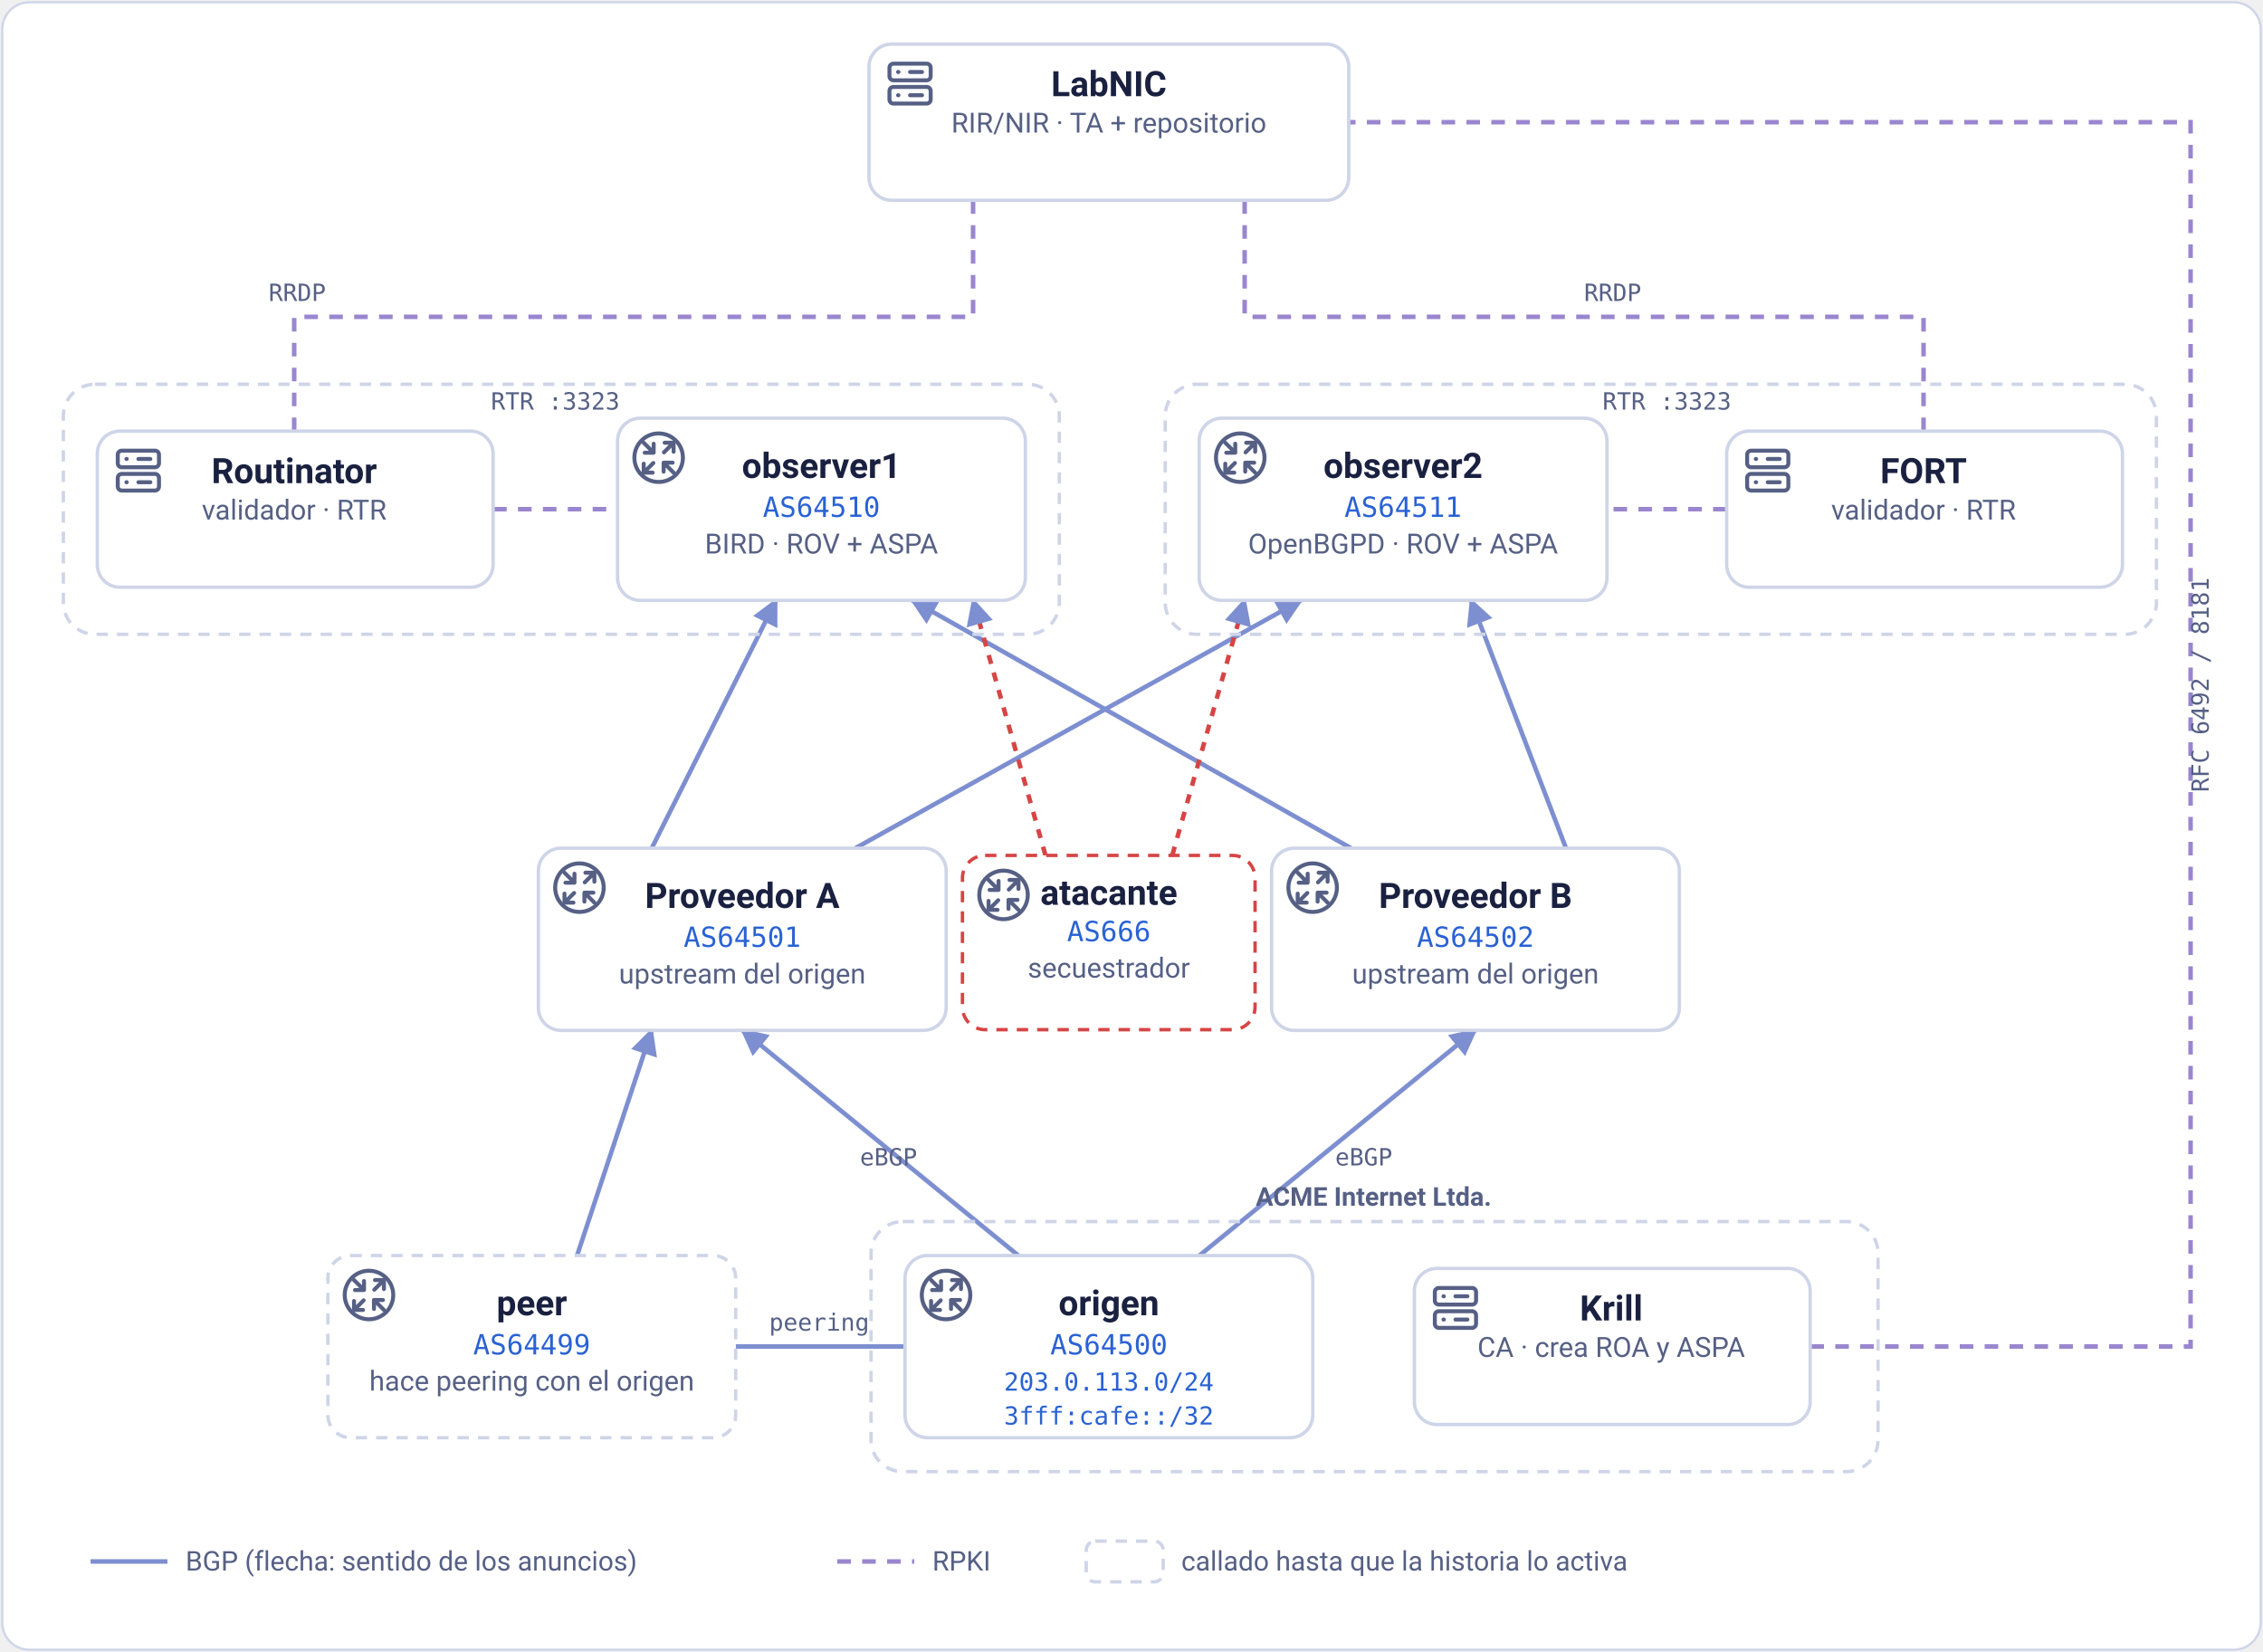
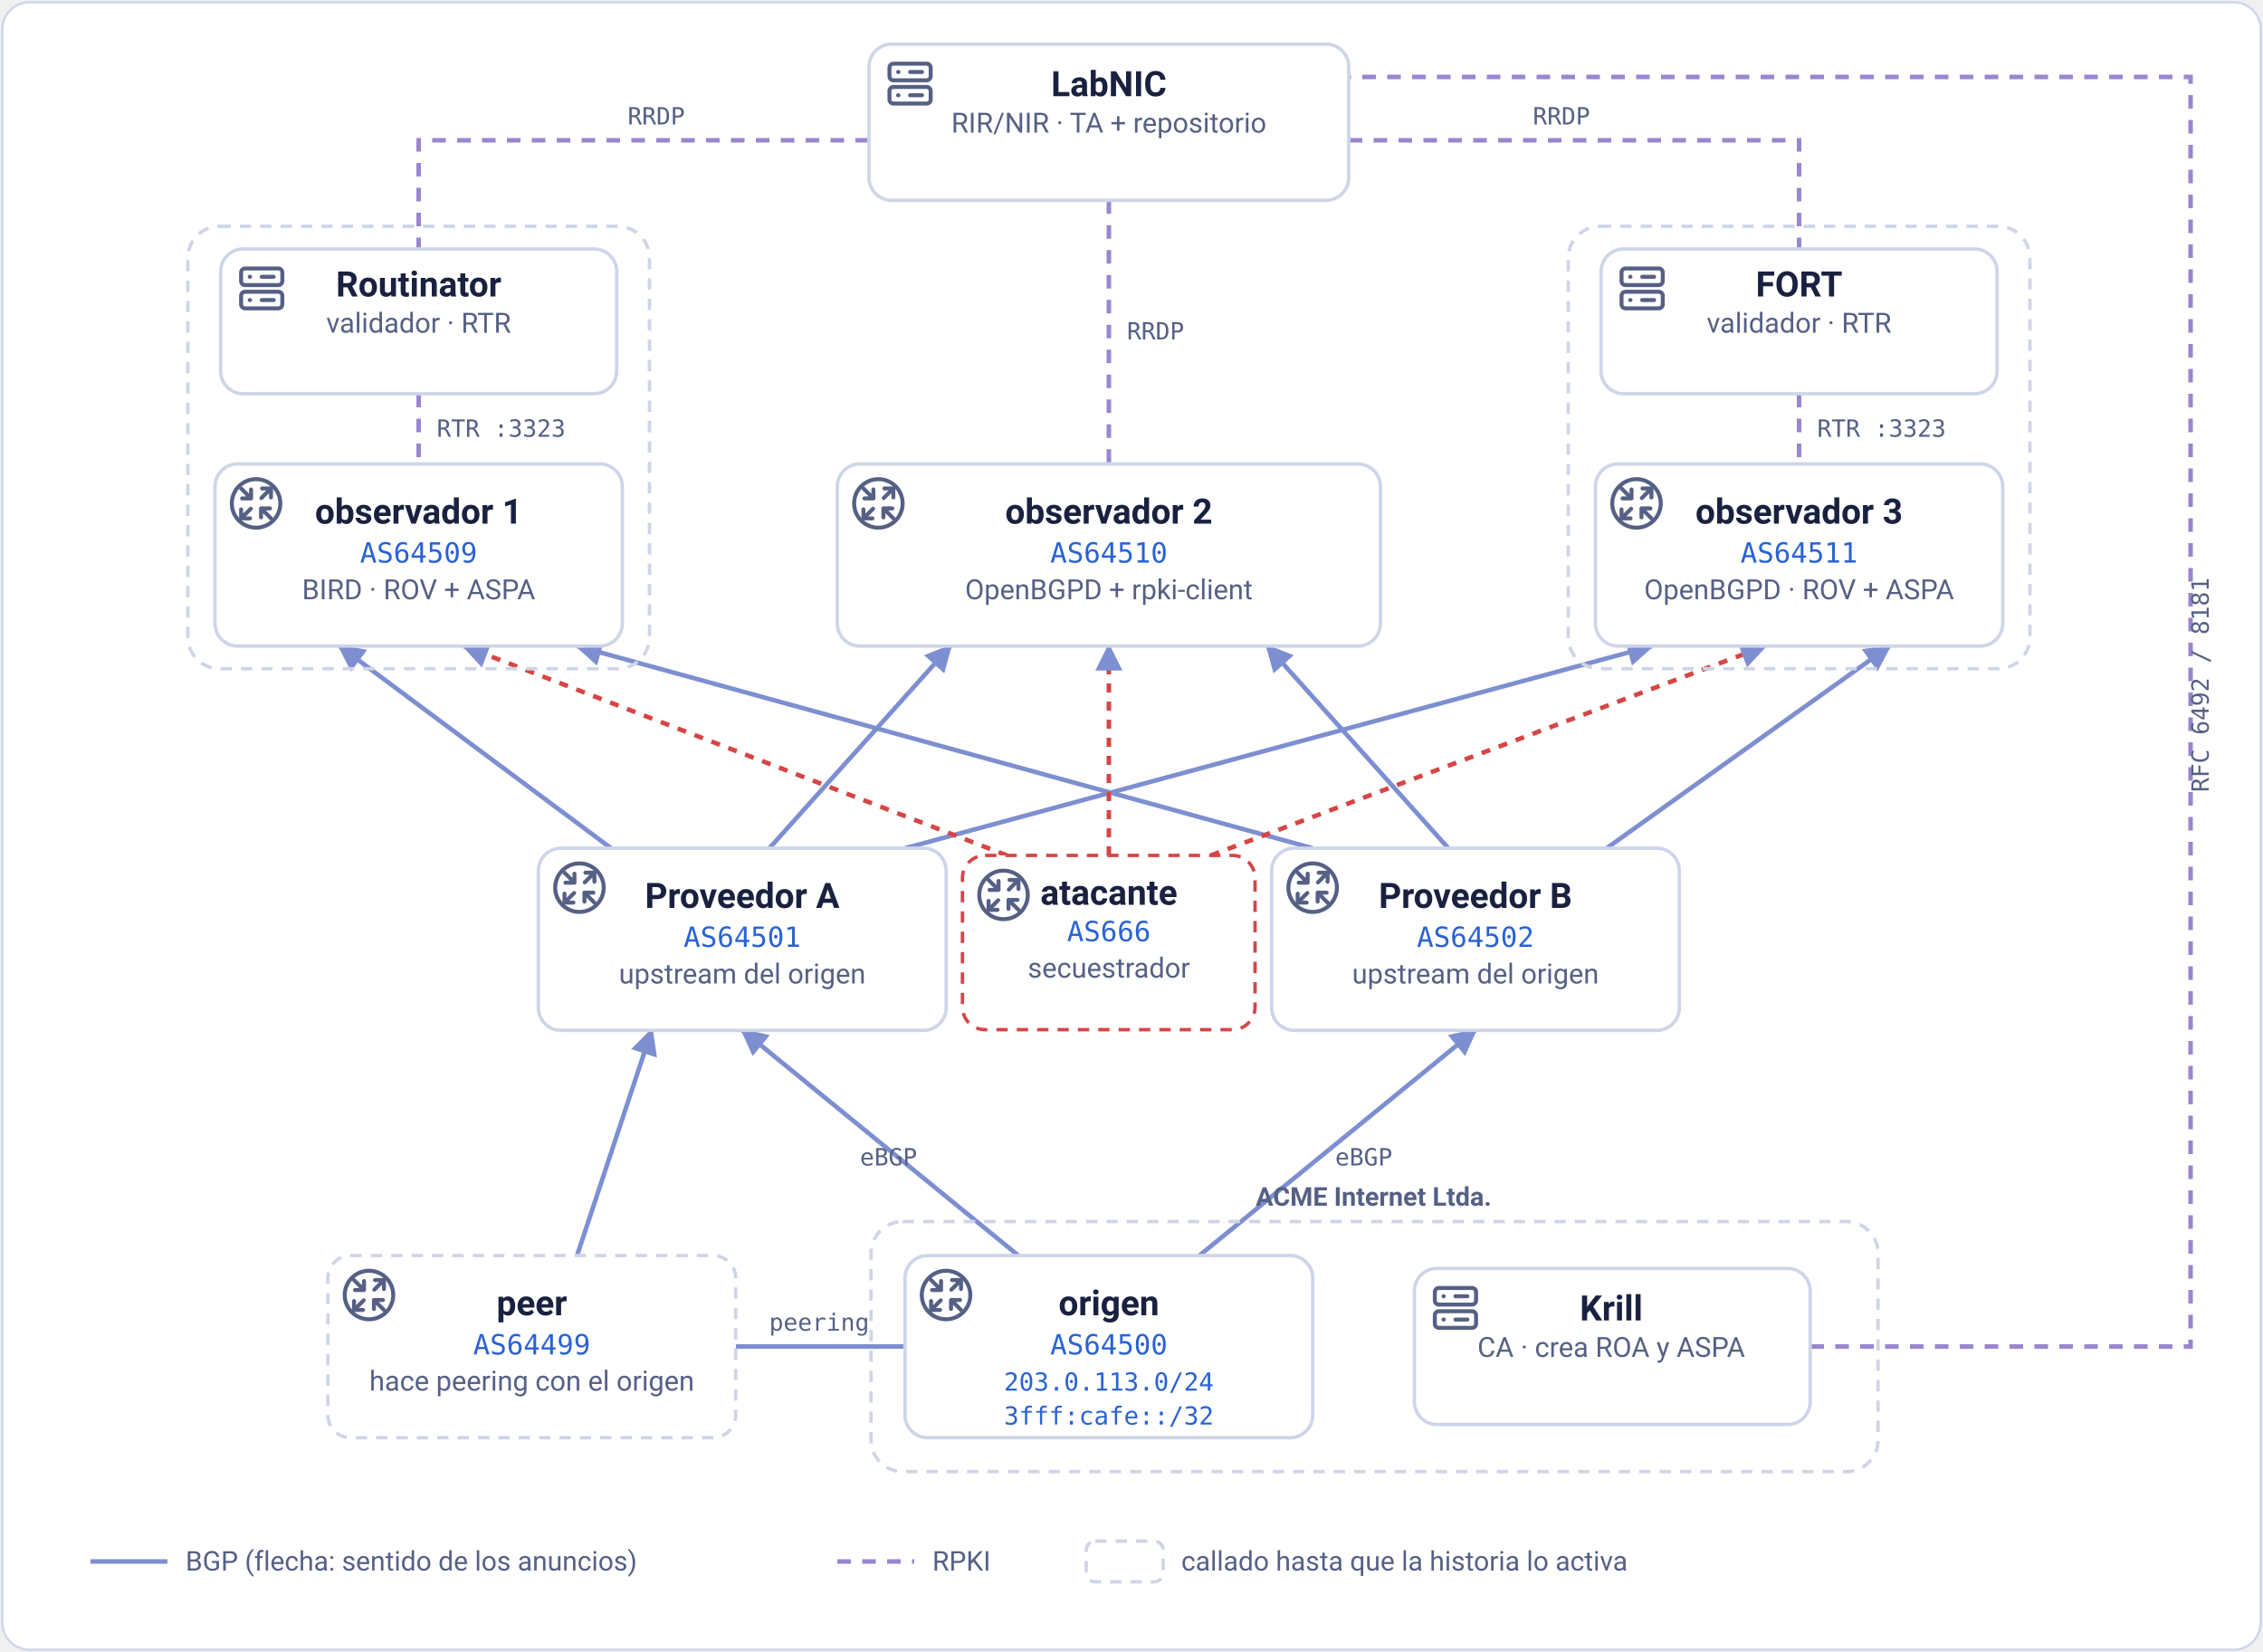
<svg xmlns="http://www.w3.org/2000/svg" viewBox="0 0 1000 730" width="1000" height="730" role="img" aria-label="Topología del laboratorio">
  <style>
  text { font-family: -apple-system, "Segoe UI", Roboto, Helvetica, Arial, sans-serif; }
  .node rect { fill: #ffffff; stroke: #cfd5e8; stroke-width: 1.5; }
  .node.silent rect { stroke-dasharray: 5 4; }
  .node.hostile rect { stroke: #d64545; }
  .ico { fill: none; stroke: #566085; stroke-width: 1.2; stroke-linecap: round; stroke-linejoin: round; }
  .title { fill: #1a2140; font-size: 15.5px; font-weight: 600; }
  .role { fill: #566085; font-size: 12.3px; }
  .asn, .pfx { fill: #2a62d4; font-size: 12.3px; font-family: ui-monospace, Menlo, Consolas, monospace; }
  .pfx { font-size: 11px; }
  .link { stroke-width: 2; fill: none; }
  .link.bgp { stroke: #7d8fd0; }
  .link.rpki { stroke: #9a86cf; stroke-dasharray: 6 5; }
  .link.hostile { stroke: #d64545; stroke-dasharray: 4 4; }
  .label { fill: #566085; font-size: 10.5px; font-family: ui-monospace, Menlo, Consolas, monospace; }
  .org-group { fill: none; stroke: #cfd5e8; stroke-width: 1.5; stroke-dasharray: 5 4; }
  .org-label { fill: #566085; font-size: 11.5px; font-weight: 600; }
  .legend { fill: #566085; font-size: 12px; }
</style>
  <rect x="1" y="1" width="998" height="728" rx="12" fill="#ffffff" stroke="#cfd5e8" />
  <defs>
    <symbol id="ico-router" viewBox="0 0 16 16">
      <circle cx="8" cy="8" r="7.3" />
      <path d="M9.6 6.4L12.5 3.5M9.8 3.5H12.5V6.2M6.4 9.6L3.5 12.5M6.2 12.5H3.5V9.8M3.5 3.5L6.4 6.4M3.8 6.5H6.5V3.8M12.5 12.5L9.6 9.6M9.5 12.2V9.5H12.2" />
    </symbol>
    <symbol id="ico-server" viewBox="0 0 16 16">
      <rect x="1.8" y="2" width="12.4" height="5" rx="1.2" />
      <rect x="1.8" y="9" width="12.4" height="5" rx="1.2" />
      <path d="M4.4 4.5H4.5M4.4 11.5H4.5M8 4.5H11.6M8 11.5H11.6" />
    </symbol>
    <marker id="arrow" viewBox="0 0 10 10" refX="9" refY="5" markerWidth="6" markerHeight="6" orient="auto-start-reverse">
      <path d="M0,0 L10,5 L0,10 z" style="fill: #7d8fd0" />
    </marker>
  </defs>
-   <path class="link rpki" d="M800,595 L968,595 L968,54 L596,54" />
-   <path class="link rpki" d="M430,88.5 L430,140 L130,140 L130,190.5" />
-   <path class="link rpki" d="M550,88.5 L550,140 L850,140 L850,190.5" />
-   <path class="link rpki" d="M217.9,225 L272.9,225" />
-   <path class="link rpki" d="M763,225 L710.1,225" />
+   <path class="link rpki" d="M800,595 L968,595 L968,34 L596,34" />
+   <path class="link rpki" d="M384,62 L185,62 L185,110" />
+   <path class="link rpki" d="M490,88.5 L490,205" />
+   <path class="link rpki" d="M596,62 L795,62 L795,110" />
+   <path class="link rpki" d="M185,174 L185,205" />
+   <path class="link rpki" d="M795,174 L795,205" />
  <text class="label" x="976" y="350" transform="rotate(-90 976 350)">RFC 6492 / 8181</text>
-   <text class="label" x="144" y="133" text-anchor="end">RRDP</text>
-   <text class="label" x="700" y="133">RRDP</text>
-   <text class="label" x="245.4" y="181" text-anchor="middle">RTR :3323</text>
-   <text class="label" x="736.6" y="181" text-anchor="middle">RTR :3323</text>
+   <text class="label" x="290" y="55" text-anchor="middle">RRDP</text>
+   <text class="label" x="498" y="150">RRDP</text>
+   <text class="label" x="690" y="55" text-anchor="middle">RRDP</text>
+   <text class="label" x="193" y="193">RTR :3323</text>
+   <text class="label" x="803" y="193">RTR :3323</text>
  <path class="link bgp" d="M450,554.8 L328,455.2" marker-end="url(#arrow)" />
  <path class="link bgp" d="M530,554.8 L652,455.2" marker-end="url(#arrow)" />
-   <path class="link bgp" d="M288,374.8 L343,265.2" marker-end="url(#arrow)" />
-   <path class="link bgp" d="M378,374.8 L575,265.2" marker-end="url(#arrow)" />
-   <path class="link bgp" d="M597,374.8 L403,265.2" marker-end="url(#arrow)" />
-   <path class="link bgp" d="M692,374.8 L650,265.2" marker-end="url(#arrow)" />
+   <path class="link bgp" d="M270,374.8 L150,285.5" marker-end="url(#arrow)" />
+   <path class="link bgp" d="M340,374.8 L420,285.5" marker-end="url(#arrow)" />
+   <path class="link bgp" d="M400,374.8 L730,285.5" marker-end="url(#arrow)" />
+   <path class="link bgp" d="M580,374.8 L255,285.5" marker-end="url(#arrow)" />
+   <path class="link bgp" d="M640,374.8 L560,285.5" marker-end="url(#arrow)" />
+   <path class="link bgp" d="M710,374.8 L835,285.5" marker-end="url(#arrow)" />
  <path class="link bgp" d="M325.1,595 L399.9,595" />
  <path class="link bgp" d="M255,554.8 L288,455.2" marker-end="url(#arrow)" />
  <text class="label" x="362" y="588" text-anchor="middle">peering</text>
-   <path class="link bgp hostile" d="M462,378 L430,265.2" marker-end="url(#arrow)" />
-   <path class="link bgp hostile" d="M518,378 L550,265.2" marker-end="url(#arrow)" />
+   <path class="link bgp hostile" d="M445,378 L205,285.5" marker-end="url(#arrow)" />
+   <path class="link bgp hostile" d="M490,378 L490,285.5" marker-end="url(#arrow)" />
+   <path class="link bgp hostile" d="M535,378 L780,285.5" marker-end="url(#arrow)" />
  <text class="label" x="380" y="515">eBGP</text>
  <text class="label" x="590" y="515">eBGP</text>
-   <rect class="org-group" rx="14" x="28" y="169.8" width="440.1" height="110.5" />
-   <rect class="org-group" rx="14" x="514.9" y="169.8" width="438" height="110.5" />
+   <rect class="org-group" rx="14" x="83" y="100" width="204" height="195.5" />
+   <rect class="org-group" rx="14" x="693" y="100" width="204" height="195.5" />
  <rect class="org-group" rx="14" x="384.9" y="539.8" width="445" height="110.5" />
  <text class="org-label" x="607" y="532.8" text-anchor="middle">ACME Internet Ltda.</text>
  <g class="node">
    <rect x="384" y="19.5" width="212" height="69" rx="10" />
    <use class="ico" href="#ico-server" x="390.4" y="25.2" width="23.5" height="23.5" />
    <text class="title" x="490" y="42.5" text-anchor="middle">LabNIC</text>
    <text class="role" x="490" y="58.6" text-anchor="middle">RIR/NIR · TA + repositorio</text>
  </g>
  <g class="node">
-     <rect x="43" y="190.5" width="174.9" height="69" rx="10" />
-     <use class="ico" href="#ico-server" x="49.4" y="196.2" width="23.5" height="23.5" />
-     <text class="title" x="130" y="213.5" text-anchor="middle">Routinator</text>
-     <text class="role" x="130" y="229.6" text-anchor="middle">validador · RTR</text>
+     <rect x="97.5" y="110" width="175" height="64" rx="10" />
+     <use class="ico" href="#ico-server" x="103.9" y="115.7" width="23.5" height="23.5" />
+     <text class="title" x="185" y="131" text-anchor="middle">Routinator</text>
+     <text class="role" x="185" y="147" text-anchor="middle">validador · RTR</text>
  </g>
  <g class="node">
-     <rect x="272.9" y="184.8" width="180.2" height="80.5" rx="10" />
-     <use class="ico" href="#ico-router" x="279.3" y="190.5" width="23.5" height="23.5" />
-     <text class="title" x="363" y="211.2" text-anchor="middle">observer1</text>
-     <text class="asn" x="363" y="228.4" text-anchor="middle">AS64510</text>
-     <text class="role" x="363" y="244.6" text-anchor="middle">BIRD · ROV + ASPA</text>
+     <rect x="707.5" y="110" width="175" height="64" rx="10" />
+     <use class="ico" href="#ico-server" x="713.9" y="115.7" width="23.5" height="23.5" />
+     <text class="title" x="795" y="131" text-anchor="middle">FORT</text>
+     <text class="role" x="795" y="147" text-anchor="middle">validador · RTR</text>
  </g>
  <g class="node">
-     <rect x="529.9" y="184.8" width="180.2" height="80.5" rx="10" />
-     <use class="ico" href="#ico-router" x="536.3" y="190.5" width="23.5" height="23.5" />
-     <text class="title" x="620" y="211.2" text-anchor="middle">observer2</text>
-     <text class="asn" x="620" y="228.4" text-anchor="middle">AS64511</text>
-     <text class="role" x="620" y="244.6" text-anchor="middle">OpenBGPD · ROV + ASPA</text>
+     <rect x="95" y="205" width="180" height="80.5" rx="10" />
+     <use class="ico" href="#ico-router" x="101.4" y="210.7" width="23.5" height="23.5" />
+     <text class="title" x="185" y="231.4" text-anchor="middle">observador 1</text>
+     <text class="asn" x="185" y="248.6" text-anchor="middle">AS64509</text>
+     <text class="role" x="185" y="264.8" text-anchor="middle">BIRD · ROV + ASPA</text>
  </g>
  <g class="node">
-     <rect x="763" y="190.5" width="174.9" height="69" rx="10" />
-     <use class="ico" href="#ico-server" x="769.4" y="196.2" width="23.5" height="23.5" />
-     <text class="title" x="850" y="213.5" text-anchor="middle">FORT</text>
-     <text class="role" x="850" y="229.6" text-anchor="middle">validador · RTR</text>
+     <rect x="370" y="205" width="240" height="80.5" rx="10" />
+     <use class="ico" href="#ico-router" x="376.4" y="210.7" width="23.5" height="23.5" />
+     <text class="title" x="490" y="231.4" text-anchor="middle">observador 2</text>
+     <text class="asn" x="490" y="248.6" text-anchor="middle">AS64510</text>
+     <text class="role" x="490" y="264.8" text-anchor="middle">OpenBGPD + rpki-client</text>
+   </g>
+   <g class="node">
+     <rect x="705" y="205" width="180" height="80.5" rx="10" />
+     <use class="ico" href="#ico-router" x="711.4" y="210.7" width="23.5" height="23.5" />
+     <text class="title" x="795" y="231.4" text-anchor="middle">observador 3</text>
+     <text class="asn" x="795" y="248.6" text-anchor="middle">AS64511</text>
+     <text class="role" x="795" y="264.8" text-anchor="middle">OpenBGPD · ROV + ASPA</text>
  </g>
  <g class="node">
    <rect x="237.9" y="374.8" width="180.2" height="80.5" rx="10" />
    <use class="ico" href="#ico-router" x="244.3" y="380.5" width="23.5" height="23.5" />
    <text class="title" x="328" y="401.2" text-anchor="middle">Proveedor A</text>
    <text class="asn" x="328" y="418.4" text-anchor="middle">AS64501</text>
    <text class="role" x="328" y="434.6" text-anchor="middle">upstream del origen</text>
  </g>
  <g class="node">
    <rect x="561.9" y="374.8" width="180.2" height="80.5" rx="10" />
    <use class="ico" href="#ico-router" x="568.3" y="380.5" width="23.5" height="23.5" />
    <text class="title" x="652" y="401.2" text-anchor="middle">Proveedor B</text>
    <text class="asn" x="652" y="418.4" text-anchor="middle">AS64502</text>
    <text class="role" x="652" y="434.6" text-anchor="middle">upstream del origen</text>
  </g>
  <g class="node">
    <rect x="399.9" y="554.8" width="180.2" height="80.5" rx="10" />
    <use class="ico" href="#ico-router" x="406.3" y="560.5" width="23.5" height="23.5" />
    <text class="title" x="490" y="581.2" text-anchor="middle">origen</text>
    <text class="asn" x="490" y="598.5" text-anchor="middle">AS64500</text>
    <text class="pfx" x="490" y="614.5" text-anchor="middle">203.0.113.0/24</text>
    <text class="pfx" x="490" y="629.5" text-anchor="middle">3fff:cafe::/32</text>
  </g>
  <g class="node hostile silent">
    <rect x="425.3" y="378" width="129.3" height="77" rx="10" />
    <use class="ico" href="#ico-router" x="431.7" y="383.7" width="23.5" height="23.5" />
    <text class="title" x="490" y="399.8" text-anchor="middle">atacante</text>
    <text class="asn" x="490" y="415.9" text-anchor="middle">AS666</text>
    <text class="role" x="490" y="432" text-anchor="middle">secuestrador</text>
  </g>
  <g class="node silent">
    <rect x="144.9" y="554.8" width="180.2" height="80.5" rx="10" />
    <use class="ico" href="#ico-router" x="151.3" y="560.5" width="23.5" height="23.5" />
    <text class="title" x="235" y="581.2" text-anchor="middle">peer</text>
    <text class="asn" x="235" y="598.5" text-anchor="middle">AS64499</text>
    <text class="role" x="235" y="614.5" text-anchor="middle">hace peering con el origen</text>
  </g>
  <g class="node">
    <rect x="625" y="560.5" width="174.9" height="69" rx="10" />
    <use class="ico" href="#ico-server" x="631.4" y="566.2" width="23.5" height="23.5" />
    <text class="title" x="712" y="583.5" text-anchor="middle">Krill</text>
    <text class="role" x="712" y="599.6" text-anchor="middle">CA · crea ROA y ASPA</text>
  </g>
  <g transform="translate(40,690)">
    <line x1="0" y1="0" x2="34" y2="0" class="link bgp" />
    <text class="legend" x="42" y="4">BGP (flecha: sentido de los anuncios)</text>
    <line x1="330" y1="0" x2="364" y2="0" class="link rpki" />
    <text class="legend" x="372" y="4">RPKI</text>
    <rect x="440" y="-9" width="34" height="18" rx="4" fill="none" stroke="#cfd5e8" stroke-width="1.5" stroke-dasharray="5 4" />
    <text class="legend" x="482" y="4">callado hasta que la historia lo activa</text>
  </g>
</svg>
